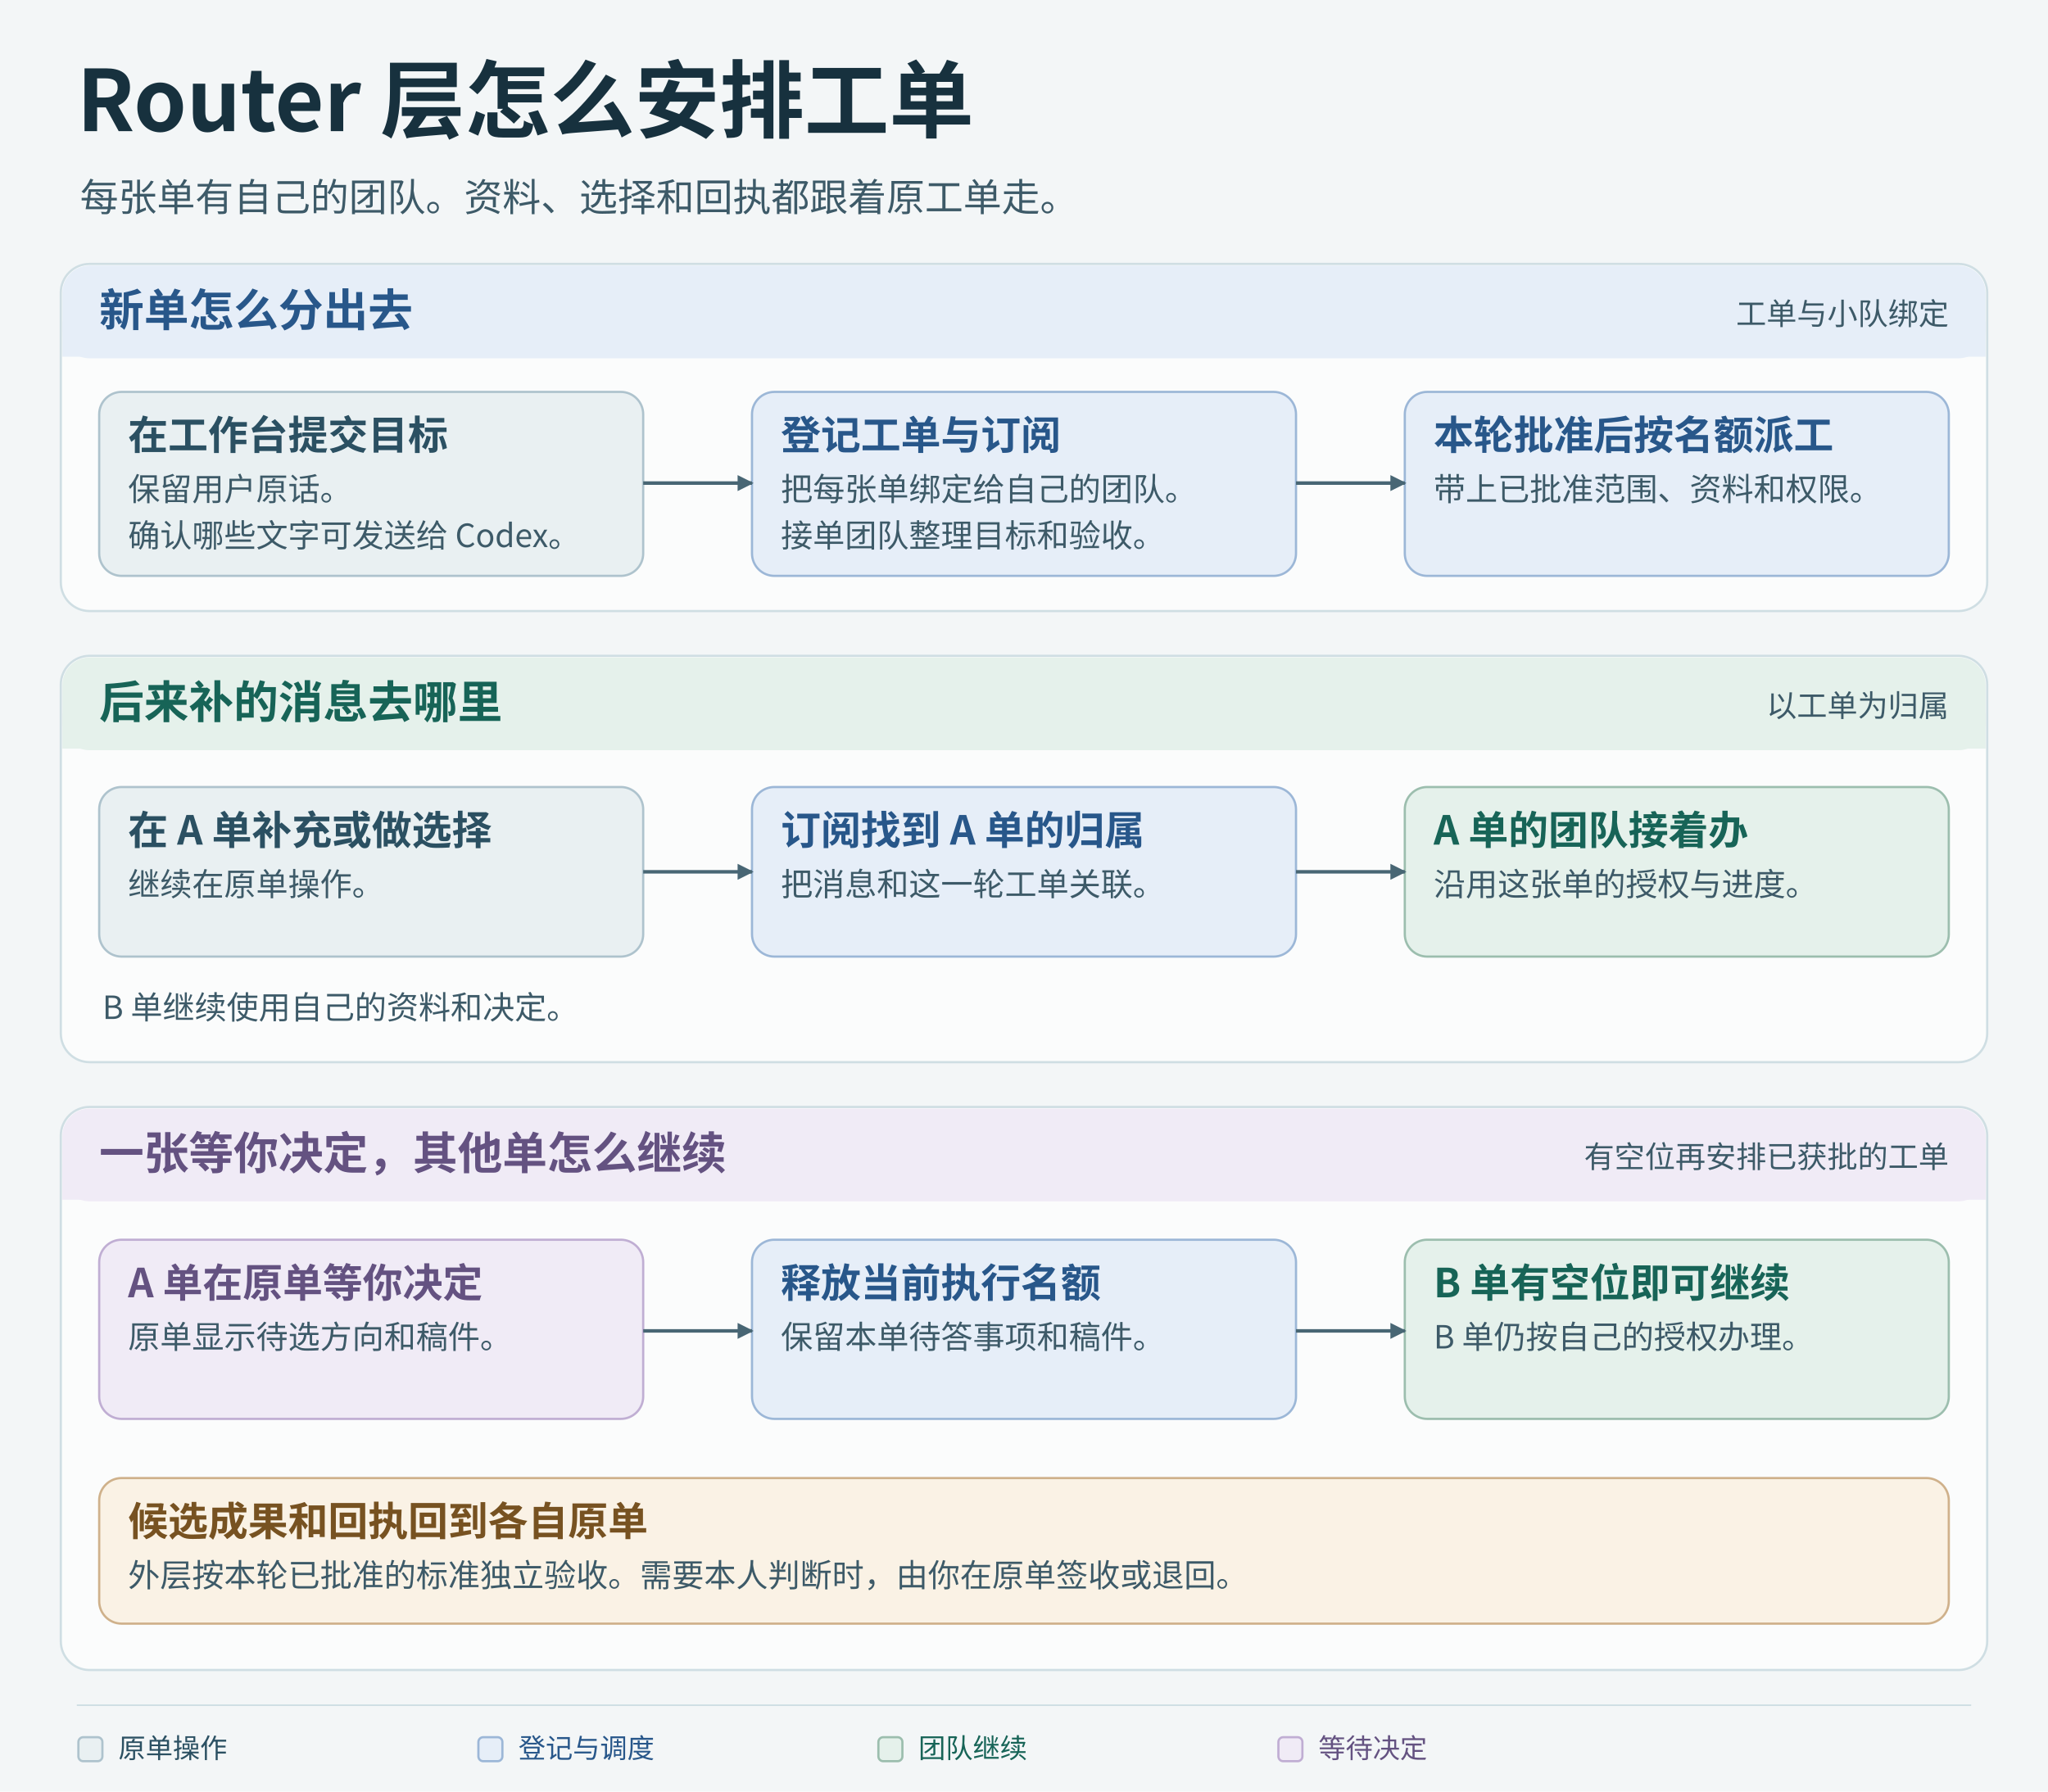
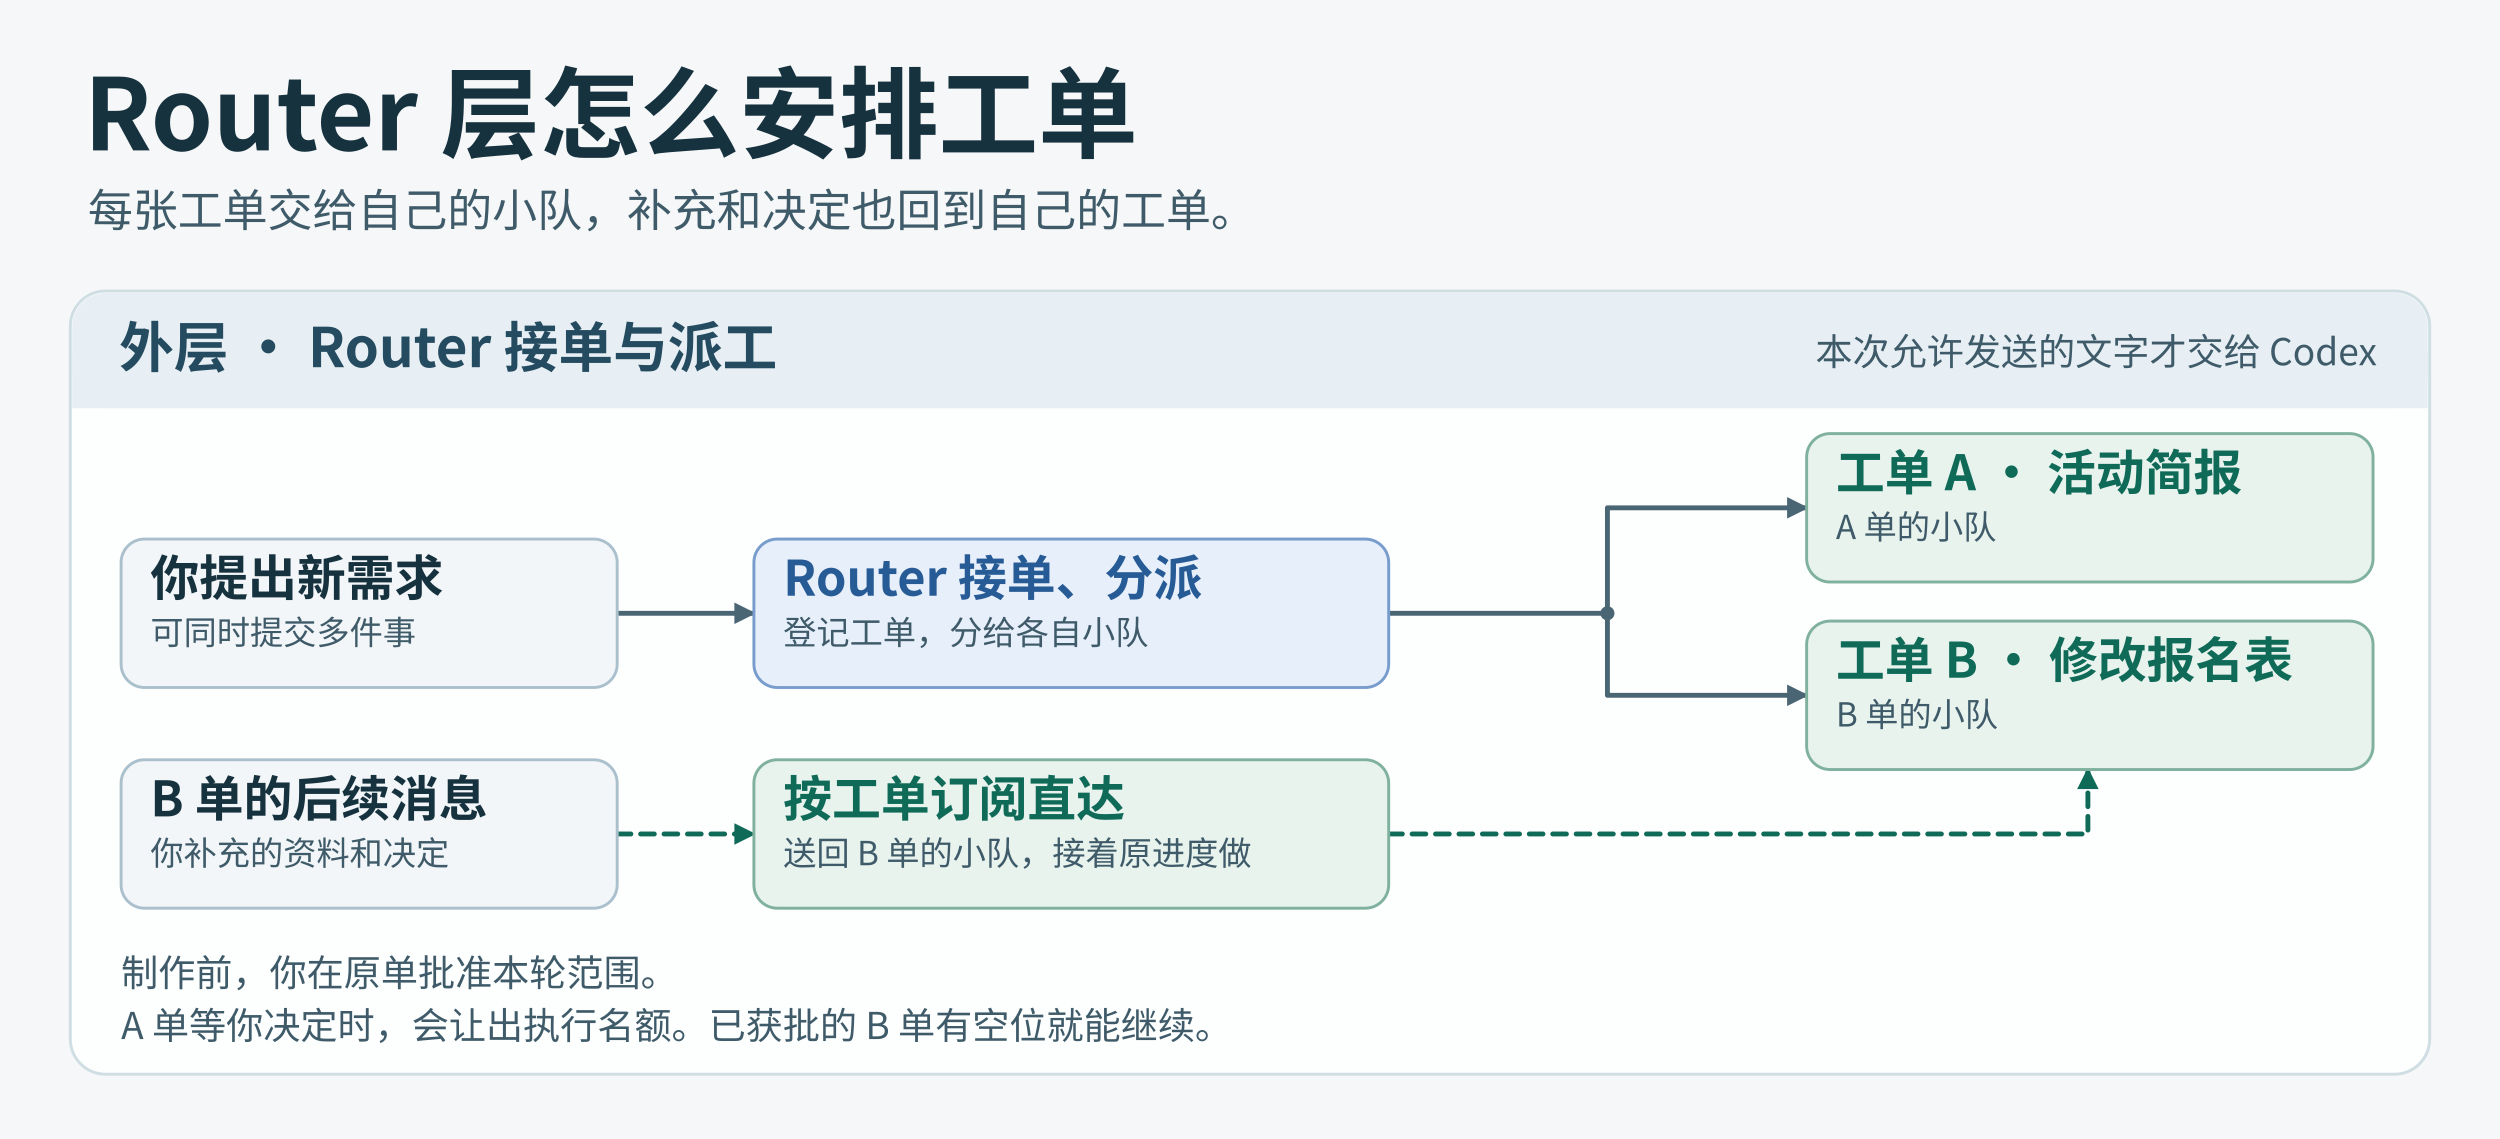
- <svg xmlns="http://www.w3.org/2000/svg" viewBox="0 0 1280 1120" width="1280" height="1120" role="img" aria-labelledby="title desc" xml:lang="zh-CN">
+ <svg xmlns="http://www.w3.org/2000/svg" viewBox="0 0 1280 583" width="1280" height="583" role="img" aria-labelledby="title desc" xml:lang="zh-CN">
  <defs>
-     <marker id="arrow" markerWidth="10" markerHeight="10" refX="9" refY="5" orient="auto" markerUnits="userSpaceOnUse">
-       <path d="M0 0L10 5L0 10Z" fill="#486674" />
+     <marker id="slate" markerWidth="11" markerHeight="11" refX="10" refY="5.5" orient="auto" markerUnits="userSpaceOnUse">
+       <path d="M0 0L11 5.5L0 11Z" fill="#4a6573" />
+     </marker>
+     <marker id="blue" markerWidth="11" markerHeight="11" refX="10" refY="5.5" orient="auto" markerUnits="userSpaceOnUse">
+       <path d="M0 0L11 5.5L0 11Z" fill="#275b96" />
+     </marker>
+     <marker id="green" markerWidth="11" markerHeight="11" refX="10" refY="5.5" orient="auto" markerUnits="userSpaceOnUse">
+       <path d="M0 0L11 5.5L0 11Z" fill="#0f6a58" />
+     </marker>
+     <marker id="repair" markerWidth="11" markerHeight="11" refX="10" refY="5.5" orient="auto" markerUnits="userSpaceOnUse">
+       <path d="M0 0L11 5.5L0 11Z" fill="#a44930" />
    </marker>
  </defs>
  <g font-family="PingFang SC, Microsoft YaHei, Noto Sans CJK SC, sans-serif">
-     <rect x="0" y="0" width="1280" height="1120" rx="0" fill="#f3f6f7" stroke="none" stroke-width="1.4" />
-     <text x="48" y="82" font-size="53" font-weight="700" fill="#17313e">Router 层怎么安排工单</text>
-     <text x="50" y="132" font-size="24" font-weight="400" fill="#3d5a68">每张单有自己的团队。资料、选择和回执都跟着原工单走。</text>
-     <rect x="38" y="165" width="1204" height="217" rx="18" fill="#fbfcfc" stroke="#cfdee3" stroke-width="1.4" />
-     <rect x="39" y="166" width="1202" height="58" rx="17" fill="#e6eef8" stroke="none" stroke-width="1.4" />
-     <rect x="39" y="201" width="1202" height="22" rx="0" fill="#e6eef8" stroke="none" stroke-width="1.4" />
-     <text x="62" y="204" font-size="28" font-weight="700" fill="#28578a">新单怎么分出去</text>
-     <text x="1218" y="203" font-size="19" font-weight="400" fill="#3d5a68" text-anchor="end">工单与小队绑定</text>
-     <g class="node" data-box="62 245 340 115">
-       <rect x="62" y="245" width="340" height="115" rx="14" fill="#e9f0f2" stroke="#aec3cd" stroke-width="1.4" />
-       <text x="80" y="281" font-size="25" font-weight="700" fill="#2b5062">在工作台提交目标</text>
-       <text x="80" y="313" font-size="20" font-weight="400" fill="#3d5a68">保留用户原话。</text>
-       <text x="80" y="342" font-size="20" font-weight="400" fill="#3d5a68">确认哪些文字可发送给 Codex。</text>
+     <rect x="0" y="0" width="1280" height="583" rx="0" fill="#f5f7f8" stroke="none" stroke-width="1.5" />
+     <text x="43" y="77" font-size="51" font-weight="700" fill="#17323f" text-anchor="start">Router 层怎么安排工单</text>
+     <text x="45" y="116" font-size="23" font-weight="400" fill="#3f5b69" text-anchor="start">每张工单交给自己的小队，补充和决定也回到自己的工单。</text>
+     <rect x="36" y="149" width="1208" height="401" rx="18" fill="#fdfefe" stroke="#cfdee2" stroke-width="1.5" />
+     <rect x="37" y="150" width="1206" height="59" rx="17" fill="#e7eff4" stroke="none" stroke-width="1.5" />
+     <rect x="37" y="181" width="1206" height="28" rx="0" fill="#e7eff4" stroke="none" stroke-width="1.5" />
+     <text x="61" y="188" font-size="28" font-weight="700" fill="#244b60" text-anchor="start">外层 · Router 接单与派工</text>
+     <text x="1217" y="187" font-size="19" font-weight="400" fill="#3f5b69" text-anchor="end">本次允许发送的文字才交给 Codex</text>
+     <path d="M316 314H386" fill="none" stroke="#4a6573" stroke-width="2.5" stroke-linecap="round" stroke-linejoin="round" marker-end="url(#slate)" />
+     <path d="M711 314H823" fill="none" stroke="#4a6573" stroke-width="2.5" stroke-linecap="round" stroke-linejoin="round" />
+     <path d="M823 314V260H925" fill="none" stroke="#4a6573" stroke-width="2.5" stroke-linecap="round" stroke-linejoin="round" marker-end="url(#slate)" />
+     <path d="M823 314V356H925" fill="none" stroke="#4a6573" stroke-width="2.5" stroke-linecap="round" stroke-linejoin="round" marker-end="url(#slate)" />
+     <circle cx="823" cy="314" r="3.6" fill="#4a6573" />
+     <path d="M316 427H386" fill="none" stroke="#0f6a58" stroke-width="2.5" stroke-linecap="round" stroke-linejoin="round" stroke-dasharray="7 5" marker-end="url(#green)" />
+     <path d="M711 427H1069V394" fill="none" stroke="#0f6a58" stroke-width="2.5" stroke-linecap="round" stroke-linejoin="round" stroke-dasharray="7 5" marker-end="url(#green)" />
+     <g class="node" data-box="62 276 254 76">
+       <rect x="62" y="276" width="254" height="76" rx="12" fill="#f2f6f8" stroke="#abc0cd" stroke-width="1.5" />
+       <text x="77" y="305" font-size="25" font-weight="700" fill="#17323f" text-anchor="start">你提出新需求</text>
+       <text x="77" y="330" font-size="17" font-weight="400" fill="#3f5b69" text-anchor="start">可同时提交多件事</text>
    </g>
-     <g class="node" data-box="470 245 340 115">
-       <rect x="470" y="245" width="340" height="115" rx="14" fill="#e6eef8" stroke="#9cb7d7" stroke-width="1.4" />
-       <text x="488" y="281" font-size="25" font-weight="700" fill="#28578a">登记工单与订阅</text>
-       <text x="488" y="313" font-size="20" font-weight="400" fill="#3d5a68">把每张单绑定给自己的团队。</text>
-       <text x="488" y="342" font-size="20" font-weight="400" fill="#3d5a68">接单团队整理目标和验收。</text>
+     <g class="node" data-box="386 276 325 76">
+       <rect x="386" y="276" width="325" height="76" rx="12" fill="#e7effb" stroke="#789ccc" stroke-width="1.5" />
+       <text x="401" y="305" font-size="25" font-weight="700" fill="#275b96" text-anchor="start">Router 接单、分派</text>
+       <text x="401" y="330" font-size="17" font-weight="400" fill="#3f5b69" text-anchor="start">登记工单，分给各自小队</text>
    </g>
-     <g class="node" data-box="878 245 340 115">
-       <rect x="878" y="245" width="340" height="115" rx="14" fill="#e6eef8" stroke="#9cb7d7" stroke-width="1.4" />
-       <text x="896" y="281" font-size="25" font-weight="700" fill="#28578a">本轮批准后按名额派工</text>
-       <text x="896" y="313" font-size="20" font-weight="400" fill="#3d5a68">带上已批准范围、资料和权限。</text>
+     <g class="node" data-box="925 222 290 76">
+       <rect x="925" y="222" width="290" height="76" rx="12" fill="#e8f3ee" stroke="#80b19f" stroke-width="1.5" />
+       <text x="940" y="251" font-size="25" font-weight="700" fill="#0f6a58" text-anchor="start">工单 A · 活动简报</text>
+       <text x="940" y="276" font-size="17" font-weight="400" fill="#3f5b69" text-anchor="start">A 单的小队</text>
    </g>
-     <polyline points="402,302 470,302" fill="none" stroke="#486674" stroke-width="2.2" stroke-linejoin="round" marker-end="url(#arrow)" />
-     <polyline points="810,302 878,302" fill="none" stroke="#486674" stroke-width="2.2" stroke-linejoin="round" marker-end="url(#arrow)" />
-     <rect x="38" y="410" width="1204" height="254" rx="18" fill="#fbfcfc" stroke="#cfdee3" stroke-width="1.4" />
-     <rect x="39" y="411" width="1202" height="58" rx="17" fill="#e5f1eb" stroke="none" stroke-width="1.4" />
-     <rect x="39" y="446" width="1202" height="22" rx="0" fill="#e5f1eb" stroke="none" stroke-width="1.4" />
-     <text x="62" y="449" font-size="28" font-weight="700" fill="#176457">后来补的消息去哪里</text>
-     <text x="1218" y="448" font-size="19" font-weight="400" fill="#3d5a68" text-anchor="end">以工单为归属</text>
-     <g class="node" data-box="62 492 340 106">
-       <rect x="62" y="492" width="340" height="106" rx="14" fill="#e9f0f2" stroke="#aec3cd" stroke-width="1.4" />
-       <text x="80" y="528" font-size="25" font-weight="700" fill="#2b5062">在 A 单补充或做选择</text>
-       <text x="80" y="560" font-size="20" font-weight="400" fill="#3d5a68">继续在原单操作。</text>
+     <g class="node" data-box="925 318 290 76">
+       <rect x="925" y="318" width="290" height="76" rx="12" fill="#e8f3ee" stroke="#80b19f" stroke-width="1.5" />
+       <text x="940" y="347" font-size="25" font-weight="700" fill="#0f6a58" text-anchor="start">工单 B · 修改报名表</text>
+       <text x="940" y="372" font-size="17" font-weight="400" fill="#3f5b69" text-anchor="start">B 单的小队</text>
    </g>
-     <g class="node" data-box="470 492 340 106">
-       <rect x="470" y="492" width="340" height="106" rx="14" fill="#e6eef8" stroke="#9cb7d7" stroke-width="1.4" />
-       <text x="488" y="528" font-size="25" font-weight="700" fill="#28578a">订阅找到 A 单的归属</text>
-       <text x="488" y="560" font-size="20" font-weight="400" fill="#3d5a68">把消息和这一轮工单关联。</text>
+     <g class="node" data-box="62 389 254 76">
+       <rect x="62" y="389" width="254" height="76" rx="12" fill="#f2f6f8" stroke="#abc0cd" stroke-width="1.5" />
+       <text x="77" y="418" font-size="25" font-weight="700" fill="#17323f" text-anchor="start">B 单的后续消息</text>
+       <text x="77" y="443" font-size="17" font-weight="400" fill="#3f5b69" text-anchor="start">你补充的资料和决定</text>
    </g>
-     <g class="node" data-box="878 492 340 106">
-       <rect x="878" y="492" width="340" height="106" rx="14" fill="#e5f1eb" stroke="#9cbeae" stroke-width="1.4" />
-       <text x="896" y="528" font-size="25" font-weight="700" fill="#176457">A 单的团队接着办</text>
-       <text x="896" y="560" font-size="20" font-weight="400" fill="#3d5a68">沿用这张单的授权与进度。</text>
+     <g class="node" data-box="386 389 325 76">
+       <rect x="386" y="389" width="325" height="76" rx="12" fill="#e8f3ee" stroke="#80b19f" stroke-width="1.5" />
+       <text x="401" y="418" font-size="25" font-weight="700" fill="#0f6a58" text-anchor="start">按工单订阅直达</text>
+       <text x="401" y="443" font-size="17" font-weight="400" fill="#3f5b69" text-anchor="start">送回 B 单的小队，接着原进度做</text>
    </g>
-     <polyline points="402,545 470,545" fill="none" stroke="#486674" stroke-width="2.2" stroke-linejoin="round" marker-end="url(#arrow)" />
-     <polyline points="810,545 878,545" fill="none" stroke="#486674" stroke-width="2.2" stroke-linejoin="round" marker-end="url(#arrow)" />
-     <text x="64" y="637" font-size="20" font-weight="400" fill="#3d5a68">B 单继续使用自己的资料和决定。</text>
-     <rect x="38" y="692" width="1204" height="352" rx="18" fill="#fbfcfc" stroke="#cfdee3" stroke-width="1.4" />
-     <rect x="39" y="693" width="1202" height="58" rx="17" fill="#f0ebf6" stroke="none" stroke-width="1.4" />
-     <rect x="39" y="728" width="1202" height="22" rx="0" fill="#f0ebf6" stroke="none" stroke-width="1.4" />
-     <text x="62" y="731" font-size="28" font-weight="700" fill="#645281">一张等你决定，其他单怎么继续</text>
-     <text x="1218" y="730" font-size="19" font-weight="400" fill="#3d5a68" text-anchor="end">有空位再安排已获批的工单</text>
-     <g class="node" data-box="62 775 340 112">
-       <rect x="62" y="775" width="340" height="112" rx="14" fill="#f0ebf6" stroke="#c0aed3" stroke-width="1.4" />
-       <text x="80" y="811" font-size="25" font-weight="700" fill="#645281">A 单在原单等你决定</text>
-       <text x="80" y="843" font-size="20" font-weight="400" fill="#3d5a68">原单显示待选方向和稿件。</text>
-     </g>
-     <g class="node" data-box="470 775 340 112">
-       <rect x="470" y="775" width="340" height="112" rx="14" fill="#e6eef8" stroke="#9cb7d7" stroke-width="1.4" />
-       <text x="488" y="811" font-size="25" font-weight="700" fill="#28578a">释放当前执行名额</text>
-       <text x="488" y="843" font-size="20" font-weight="400" fill="#3d5a68">保留本单待答事项和稿件。</text>
-     </g>
-     <g class="node" data-box="878 775 340 112">
-       <rect x="878" y="775" width="340" height="112" rx="14" fill="#e5f1eb" stroke="#9cbeae" stroke-width="1.4" />
-       <text x="896" y="811" font-size="25" font-weight="700" fill="#176457">B 单有空位即可继续</text>
-       <text x="896" y="843" font-size="20" font-weight="400" fill="#3d5a68">B 单仍按自己的授权办理。</text>
-     </g>
-     <polyline points="402,832 470,832" fill="none" stroke="#486674" stroke-width="2.2" stroke-linejoin="round" marker-end="url(#arrow)" />
-     <polyline points="810,832 878,832" fill="none" stroke="#486674" stroke-width="2.2" stroke-linejoin="round" marker-end="url(#arrow)" />
-     <g class="node" data-box="62 924 1156 91">
-       <rect x="62" y="924" width="1156" height="91" rx="14" fill="#faf2e5" stroke="#cfb18b" stroke-width="1.4" />
-       <text x="80" y="960" font-size="25" font-weight="700" fill="#775221">候选成果和回执回到各自原单</text>
-       <text x="80" y="992" font-size="20" font-weight="400" fill="#3d5a68">外层按本轮已批准的标准独立验收。需要本人判断时，由你在原单签收或退回。</text>
-     </g>
-     <path d="M48 1066H1232" stroke="#cfdee3" />
-     <rect x="49" y="1086" width="15" height="15" rx="3" fill="#e9f0f2" stroke="#aec3cd" stroke-width="1.4" />
-     <text x="74" y="1099" font-size="17" font-weight="400" fill="#2b5062">原单操作</text>
-     <rect x="299" y="1086" width="15" height="15" rx="3" fill="#e6eef8" stroke="#9cb7d7" stroke-width="1.4" />
-     <text x="324" y="1099" font-size="17" font-weight="400" fill="#28578a">登记与调度</text>
-     <rect x="549" y="1086" width="15" height="15" rx="3" fill="#e5f1eb" stroke="#9cbeae" stroke-width="1.4" />
-     <text x="574" y="1099" font-size="17" font-weight="400" fill="#176457">团队继续</text>
-     <rect x="799" y="1086" width="15" height="15" rx="3" fill="#f0ebf6" stroke="#c0aed3" stroke-width="1.4" />
-     <text x="824" y="1099" font-size="17" font-weight="400" fill="#645281">等待决定</text>
+     <text x="62" y="505" font-size="19" font-weight="400" fill="#3f5b69" text-anchor="start">制作前，你在原单批准本轮范围。</text>
+     <text x="62" y="532" font-size="19" font-weight="400" fill="#3f5b69" text-anchor="start">A 单等你决定时，会让出执行名额。已获批的 B 单有空位就能继续。</text>
  </g>
</svg>
